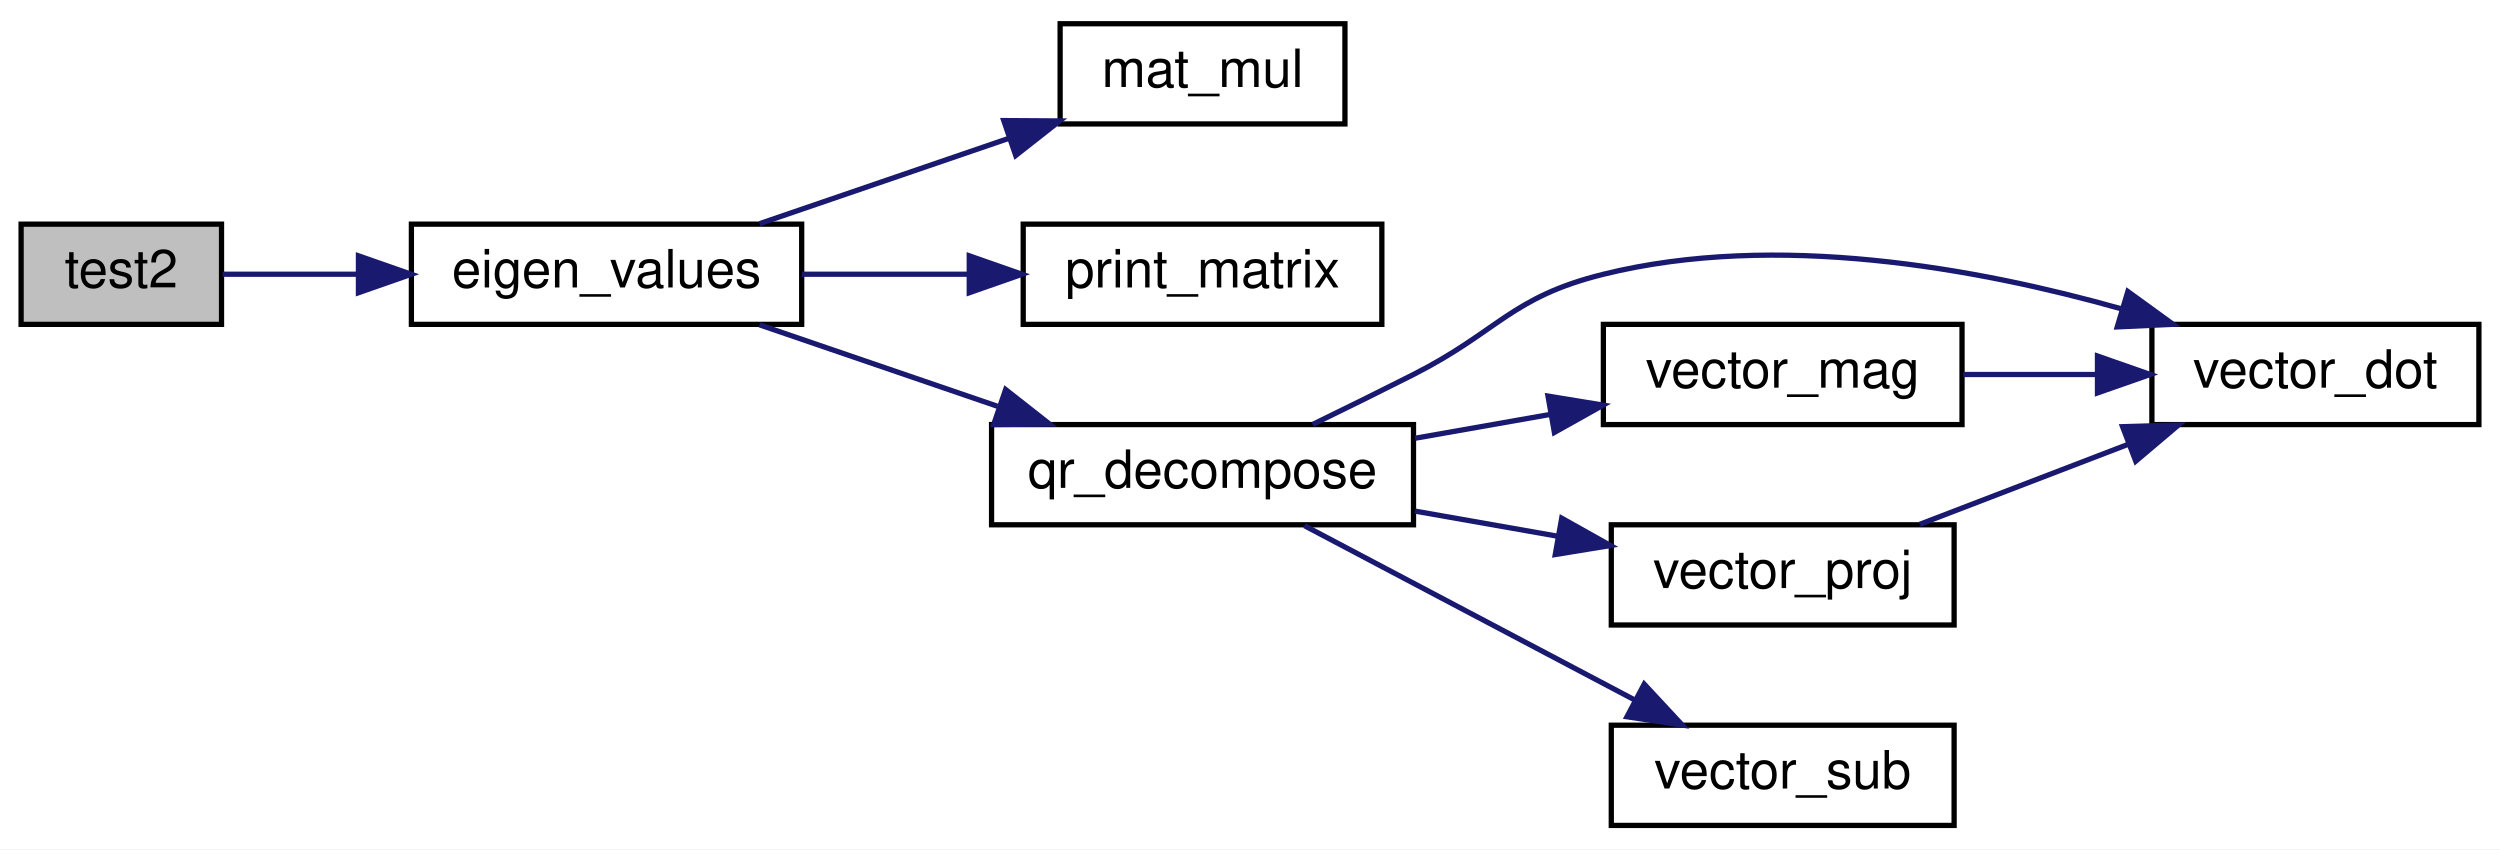
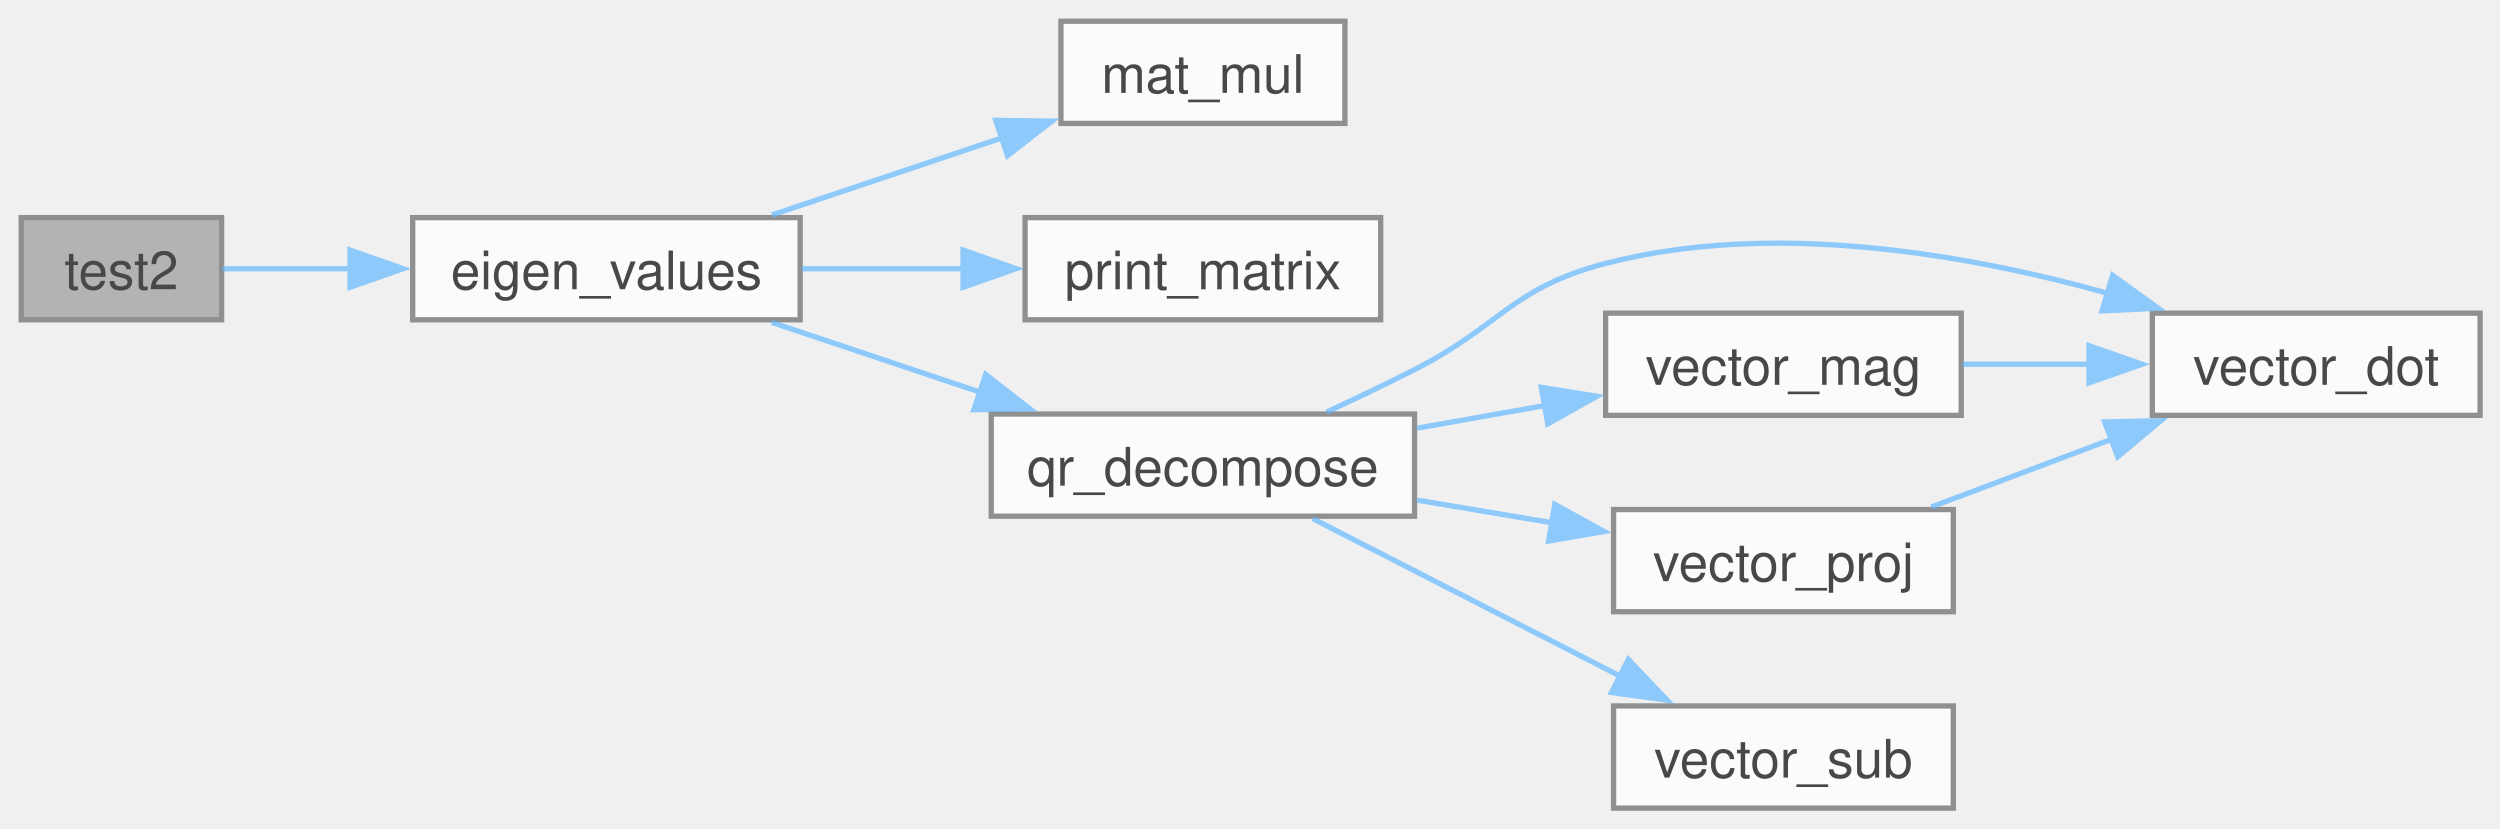
- <svg xmlns="http://www.w3.org/2000/svg" xmlns:xlink="http://www.w3.org/1999/xlink" width="474pt" height="161pt" viewBox="0.00 0.00 474.00 161.00">
-   <g id="graph0" class="graph" transform="scale(1 1) rotate(0) translate(4 157)">
-     <polygon fill="white" stroke="transparent" points="-4,4 -4,-157 470,-157 470,4 -4,4" />
-     <g id="node1" class="node">
-       <g id="a_node1">
-         <a xlink:title="test function to compute eigen values of a 2x2 matrix">
-           <polygon fill="#bfbfbf" stroke="black" points="0,-95.5 0,-114.5 38,-114.5 38,-95.5 0,-95.5" />
-           <text text-anchor="middle" x="19" y="-102.5" font-family="Helvetica,sans-Serif" font-size="10.00">test2</text>
-         </a>
+ <svg xmlns="http://www.w3.org/2000/svg" xmlns:xlink="http://www.w3.org/1999/xlink" width="471pt" height="156pt" viewBox="0.00 0.00 471.00 156.00">
+   <svg id="main" version="1.1" xml:space="preserve">
+     <style type="text/css">
+ .node, .edge {opacity: 0.7;}
+ .node.selected, .edge.selected {opacity: 1;}
+ .edge:hover path { stroke: red; }
+ .edge:hover polygon { stroke: red; fill: red; }
+ </style>
+     <svg id="graph" class="graph">
+       <g id="graph0" class="graph" transform="scale(1 1) rotate(0) translate(4 152.25)">
+         <g id="Node000001" class="node">
+           <g id="a_Node000001">
+             <a xlink:title="test function to compute eigen values of a 2x2 matrix">
+               <polygon fill="#999999" stroke="#666666" points="37.75,-111.25 0,-111.25 0,-92 37.75,-92 37.75,-111.25" />
+               <text xml:space="preserve" text-anchor="middle" x="18.88" y="-97.75" font-family="Helvetica,sans-Serif" font-size="10.00">test2</text>
+             </a>
+           </g>
+         </g>
+         <g id="Node000002" class="node">
+           <g id="a_Node000002">
+             <a xlink:href="../../d7/d50/qr__eigen__values_8c.html#a0d8ed79786d17df48396b333c09d05bb" target="_top" xlink:title="Compute eigen values using iterative shifted QR decomposition algorithm as follows:">
+               <polygon fill="white" stroke="#666666" points="146.75,-111.25 73.75,-111.25 73.75,-92 146.75,-92 146.75,-111.25" />
+               <text xml:space="preserve" text-anchor="middle" x="110.25" y="-97.75" font-family="Helvetica,sans-Serif" font-size="10.00">eigen_values</text>
+             </a>
+           </g>
+         </g>
+         <g id="edge1_Node000001_Node000002" class="edge">
+           <g id="a_edge1_Node000001_Node000002">
+             <a xlink:title=" ">
+               <path fill="none" stroke="#63b8ff" d="M37.96,-101.62C45.05,-101.62 53.55,-101.62 62.17,-101.62" />
+               <polygon fill="#63b8ff" stroke="#63b8ff" points="61.95,-105.13 71.95,-101.63 61.95,-98.13 61.95,-105.13" />
+             </a>
+           </g>
+         </g>
+         <g id="Node000003" class="node">
+           <g id="a_Node000003">
+             <a xlink:href="../../d7/d50/qr__eigen__values_8c.html#a5835240036dc02ee9a13e65c559fb907" target="_top" xlink:title="Perform multiplication of two matrices.">
+               <polygon fill="white" stroke="#666666" points="249.38,-148.25 195.88,-148.25 195.88,-129 249.38,-129 249.38,-148.25" />
+               <text xml:space="preserve" text-anchor="middle" x="222.62" y="-134.75" font-family="Helvetica,sans-Serif" font-size="10.00">mat_mul</text>
+             </a>
+           </g>
+         </g>
+         <g id="edge2_Node000002_Node000003" class="edge">
+           <g id="a_edge2_Node000002_Node000003">
+             <a xlink:title=" ">
+               <path fill="none" stroke="#63b8ff" d="M141.41,-111.74C154.81,-116.23 170.7,-121.55 184.79,-126.28" />
+               <polygon fill="#63b8ff" stroke="#63b8ff" points="183.6,-129.57 194.19,-129.43 185.82,-122.93 183.6,-129.57" />
+             </a>
+           </g>
+         </g>
+         <g id="Node000004" class="node">
+           <g id="a_Node000004">
+             <a xlink:href="../../d4/d68/qr__decompose_8h.html#a90562ce8c3707401e9c5809dece68d6a" target="_top" xlink:title="function to display matrix on stdout">
+               <polygon fill="white" stroke="#666666" points="256.12,-111.25 189.12,-111.25 189.12,-92 256.12,-92 256.12,-111.25" />
+               <text xml:space="preserve" text-anchor="middle" x="222.62" y="-97.75" font-family="Helvetica,sans-Serif" font-size="10.00">print_matrix</text>
+             </a>
+           </g>
+         </g>
+         <g id="edge3_Node000002_Node000004" class="edge">
+           <g id="a_edge3_Node000002_Node000004">
+             <a xlink:title=" ">
+               <path fill="none" stroke="#63b8ff" d="M147.09,-101.62C156.87,-101.62 167.59,-101.62 177.77,-101.62" />
+               <polygon fill="#63b8ff" stroke="#63b8ff" points="177.44,-105.13 187.44,-101.63 177.44,-98.13 177.44,-105.13" />
+             </a>
+           </g>
+         </g>
+         <g id="Node000005" class="node">
+           <g id="a_Node000005">
+             <a xlink:href="../../d4/d68/qr__decompose_8h.html#a45c7640d9d22c89c11beb1f567843c56" target="_top" xlink:title="Decompose matrix  using Gram-Schmidt process.">
+               <polygon fill="white" stroke="#666666" points="262.5,-74.25 182.75,-74.25 182.75,-55 262.5,-55 262.5,-74.25" />
+               <text xml:space="preserve" text-anchor="middle" x="222.62" y="-60.75" font-family="Helvetica,sans-Serif" font-size="10.00">qr_decompose</text>
+             </a>
+           </g>
+         </g>
+         <g id="edge4_Node000002_Node000005" class="edge">
+           <g id="a_edge4_Node000002_Node000005">
+             <a xlink:title=" ">
+               <path fill="none" stroke="#63b8ff" d="M141.41,-91.51C153.58,-87.44 167.8,-82.67 180.87,-78.29" />
+               <polygon fill="#63b8ff" stroke="#63b8ff" points="181.7,-81.7 190.07,-75.2 179.47,-75.06 181.7,-81.7" />
+             </a>
+           </g>
+         </g>
+         <g id="Node000006" class="node">
+           <g id="a_Node000006">
+             <a xlink:href="../../d4/d68/qr__decompose_8h.html#a3a584b79941a43d775f9d4ce446dbe05" target="_top" xlink:title="Compute dot product of two vectors of equal lengths.">
+               <polygon fill="white" stroke="#666666" points="463.25,-93.25 401.5,-93.25 401.5,-74 463.25,-74 463.25,-93.25" />
+               <text xml:space="preserve" text-anchor="middle" x="432.38" y="-79.75" font-family="Helvetica,sans-Serif" font-size="10.00">vector_dot</text>
+             </a>
+           </g>
+         </g>
+         <g id="edge5_Node000005_Node000006" class="edge">
+           <g id="a_edge5_Node000005_Node000006">
+             <a xlink:title=" ">
+               <path fill="none" stroke="#63b8ff" d="M245.96,-74.63C251.41,-77.16 257.2,-79.93 262.5,-82.62 278.82,-90.92 280.78,-98.03 298.5,-102.62 329.88,-110.76 366.4,-104.44 393.2,-96.97" />
+               <polygon fill="#63b8ff" stroke="#63b8ff" points="394.01,-100.38 402.6,-94.18 392.02,-93.68 394.01,-100.38" />
+             </a>
+           </g>
+         </g>
+         <g id="Node000007" class="node">
+           <g id="a_Node000007">
+             <a xlink:href="../../d4/d68/qr__decompose_8h.html#abeec1f78a7a7e7251687e75340331212" target="_top" xlink:title="Compute magnitude of vector.">
+               <polygon fill="white" stroke="#666666" points="365.5,-93.25 298.5,-93.25 298.5,-74 365.5,-74 365.5,-93.25" />
+               <text xml:space="preserve" text-anchor="middle" x="332" y="-79.75" font-family="Helvetica,sans-Serif" font-size="10.00">vector_mag</text>
+             </a>
+           </g>
+         </g>
+         <g id="edge6_Node000005_Node000007" class="edge">
+           <g id="a_edge6_Node000005_Node000007">
+             <a xlink:title=" ">
+               <path fill="none" stroke="#63b8ff" d="M263,-71.59C270.89,-72.99 279.23,-74.46 287.26,-75.88" />
+               <polygon fill="#63b8ff" stroke="#63b8ff" points="286.38,-79.28 296.84,-77.58 287.6,-72.39 286.38,-79.28" />
+             </a>
+           </g>
+         </g>
+         <g id="Node000008" class="node">
+           <g id="a_Node000008">
+             <a xlink:href="../../d4/d68/qr__decompose_8h.html#a2ed4977f38642dca8b10c16a823c740b" target="_top" xlink:title="Compute projection of vector  on  defined as.">
+               <polygon fill="white" stroke="#666666" points="364,-56.25 300,-56.25 300,-37 364,-37 364,-56.25" />
+               <text xml:space="preserve" text-anchor="middle" x="332" y="-42.75" font-family="Helvetica,sans-Serif" font-size="10.00">vector_proj</text>
+             </a>
+           </g>
+         </g>
+         <g id="edge8_Node000005_Node000008" class="edge">
+           <g id="a_edge8_Node000005_Node000008">
+             <a xlink:title=" ">
+               <path fill="none" stroke="#63b8ff" d="M263,-58.02C271.31,-56.63 280.12,-55.16 288.54,-53.74" />
+               <polygon fill="#63b8ff" stroke="#63b8ff" points="288.92,-57.23 298.2,-52.12 287.76,-50.32 288.92,-57.23" />
+             </a>
+           </g>
+         </g>
+         <g id="Node000009" class="node">
+           <g id="a_Node000009">
+             <a xlink:href="../../d4/d68/qr__decompose_8h.html#a5ee39e7c8fce8a604dcf7009ce101c02" target="_top" xlink:title="Compute vector subtraction.">
+               <polygon fill="white" stroke="#666666" points="364,-19.25 300,-19.25 300,0 364,0 364,-19.25" />
+               <text xml:space="preserve" text-anchor="middle" x="332" y="-5.75" font-family="Helvetica,sans-Serif" font-size="10.00">vector_sub</text>
+             </a>
+           </g>
+         </g>
+         <g id="edge10_Node000005_Node000009" class="edge">
+           <g id="a_edge10_Node000005_Node000009">
+             <a xlink:title=" ">
+               <path fill="none" stroke="#63b8ff" d="M243.32,-54.54C259.51,-46.24 282.72,-34.35 301.19,-24.89" />
+               <polygon fill="#63b8ff" stroke="#63b8ff" points="302.78,-28.01 310.08,-20.34 299.59,-21.78 302.78,-28.01" />
+             </a>
+           </g>
+         </g>
+         <g id="edge7_Node000007_Node000006" class="edge">
+           <g id="a_edge7_Node000007_Node000006">
+             <a xlink:title=" ">
+               <path fill="none" stroke="#63b8ff" d="M365.76,-83.62C373.42,-83.62 381.68,-83.62 389.67,-83.62" />
+               <polygon fill="#63b8ff" stroke="#63b8ff" points="389.57,-87.13 399.57,-83.63 389.57,-80.13 389.57,-87.13" />
+             </a>
+           </g>
+         </g>
+         <g id="edge9_Node000008_Node000006" class="edge">
+           <g id="a_edge9_Node000008_Node000006">
+             <a xlink:title=" ">
+               <path fill="none" stroke="#63b8ff" d="M359.88,-56.74C370.4,-60.69 382.65,-65.3 394,-69.57" />
+               <polygon fill="#63b8ff" stroke="#63b8ff" points="392.52,-72.75 403.11,-72.99 394.98,-66.2 392.52,-72.75" />
+             </a>
+           </g>
+         </g>
      </g>
-     </g>
-     <g id="node2" class="node">
-       <g id="a_node2">
-         <a xlink:href="../../d7/d50/qr__eigen__values_8c.html#a0d8ed79786d17df48396b333c09d05bb" target="_top" xlink:title="Compute eigen values using iterative shifted QR decomposition algorithm as follows:">
-           <polygon fill="white" stroke="black" points="74,-95.5 74,-114.5 148,-114.5 148,-95.5 74,-95.5" />
-           <text text-anchor="middle" x="111" y="-102.5" font-family="Helvetica,sans-Serif" font-size="10.00">eigen_values</text>
-         </a>
-       </g>
-     </g>
-     <g id="edge1" class="edge">
-       <path fill="none" stroke="midnightblue" d="M38.21,-105C45.68,-105 54.69,-105 63.76,-105" />
-       <polygon fill="midnightblue" stroke="midnightblue" points="63.96,-108.5 73.96,-105 63.96,-101.5 63.96,-108.5" />
-     </g>
-     <g id="node3" class="node">
-       <g id="a_node3">
-         <a xlink:href="../../d7/d50/qr__eigen__values_8c.html#a741477692f001a805b0fea942c9dc2b9" target="_top" xlink:title="Perform multiplication of two matrices.">
-           <polygon fill="white" stroke="black" points="197,-133.5 197,-152.5 251,-152.5 251,-133.5 197,-133.5" />
-           <text text-anchor="middle" x="224" y="-140.5" font-family="Helvetica,sans-Serif" font-size="10.00">mat_mul</text>
-         </a>
-       </g>
-     </g>
-     <g id="edge2" class="edge">
-       <path fill="none" stroke="midnightblue" d="M140.01,-114.59C154.34,-119.49 171.94,-125.52 187.24,-130.76" />
-       <polygon fill="midnightblue" stroke="midnightblue" points="186.31,-134.14 196.91,-134.07 188.58,-127.52 186.31,-134.14" />
-     </g>
-     <g id="node4" class="node">
-       <g id="a_node4">
-         <a xlink:href="../../d4/d68/qr__decompose_8h.html#a90562ce8c3707401e9c5809dece68d6a" target="_top" xlink:title="function to display matrix on stdout">
-           <polygon fill="white" stroke="black" points="190,-95.5 190,-114.5 258,-114.5 258,-95.5 190,-95.5" />
-           <text text-anchor="middle" x="224" y="-102.5" font-family="Helvetica,sans-Serif" font-size="10.00">print_matrix</text>
-         </a>
-       </g>
-     </g>
-     <g id="edge3" class="edge">
-       <path fill="none" stroke="midnightblue" d="M148.04,-105C158.1,-105 169.15,-105 179.59,-105" />
-       <polygon fill="midnightblue" stroke="midnightblue" points="179.77,-108.5 189.77,-105 179.77,-101.5 179.77,-108.5" />
-     </g>
-     <g id="node5" class="node">
-       <g id="a_node5">
-         <a xlink:href="../../d4/d68/qr__decompose_8h.html#a45c7640d9d22c89c11beb1f567843c56" target="_top" xlink:title="Decompose matrix  using Gram-Schmidt process.">
-           <polygon fill="white" stroke="black" points="184,-57.5 184,-76.5 264,-76.5 264,-57.5 184,-57.5" />
-           <text text-anchor="middle" x="224" y="-64.5" font-family="Helvetica,sans-Serif" font-size="10.00">qr_decompose</text>
-         </a>
-       </g>
-     </g>
-     <g id="edge4" class="edge">
-       <path fill="none" stroke="midnightblue" d="M140.01,-95.41C153.68,-90.73 170.33,-85.03 185.12,-79.97" />
-       <polygon fill="midnightblue" stroke="midnightblue" points="186.67,-83.14 195,-76.59 184.4,-76.51 186.67,-83.14" />
-     </g>
-     <g id="node6" class="node">
-       <g id="a_node6">
-         <a xlink:href="../../d4/d68/qr__decompose_8h.html#a3a584b79941a43d775f9d4ce446dbe05" target="_top" xlink:title="Compute dot product of two vectors of equal lengths.">
-           <polygon fill="white" stroke="black" points="404,-76.5 404,-95.5 466,-95.5 466,-76.5 404,-76.5" />
-           <text text-anchor="middle" x="435" y="-83.5" font-family="Helvetica,sans-Serif" font-size="10.00">vector_dot</text>
-         </a>
-       </g>
-     </g>
-     <g id="edge5" class="edge">
-       <path fill="none" stroke="midnightblue" d="M244.9,-76.54C251.05,-79.53 257.82,-82.87 264,-86 280.13,-94.19 282.44,-100.65 300,-105 332.76,-113.12 370.95,-106.14 398.16,-98.46" />
-       <polygon fill="midnightblue" stroke="midnightblue" points="399.44,-101.73 408.01,-95.51 397.43,-95.02 399.44,-101.73" />
-     </g>
-     <g id="node7" class="node">
-       <g id="a_node7">
-         <a xlink:href="../../d4/d68/qr__decompose_8h.html#abeec1f78a7a7e7251687e75340331212" target="_top" xlink:title="Compute magnitude of vector.">
-           <polygon fill="white" stroke="black" points="300,-76.5 300,-95.5 368,-95.5 368,-76.5 300,-76.5" />
-           <text text-anchor="middle" x="334" y="-83.5" font-family="Helvetica,sans-Serif" font-size="10.00">vector_mag</text>
-         </a>
-       </g>
-     </g>
-     <g id="edge6" class="edge">
-       <path fill="none" stroke="midnightblue" d="M264.3,-73.91C272.61,-75.38 281.44,-76.93 289.89,-78.42" />
-       <polygon fill="midnightblue" stroke="midnightblue" points="289.5,-81.9 299.95,-80.19 290.71,-75.01 289.5,-81.9" />
-     </g>
-     <g id="node8" class="node">
-       <g id="a_node8">
-         <a xlink:href="../../d4/d68/qr__decompose_8h.html#a82b20e027437df768d7e994cf4cae29f" target="_top" xlink:title="Compute projection of vector  on  defined as.">
-           <polygon fill="white" stroke="black" points="301.5,-38.5 301.5,-57.5 366.5,-57.5 366.5,-38.5 301.5,-38.5" />
-           <text text-anchor="middle" x="334" y="-45.5" font-family="Helvetica,sans-Serif" font-size="10.00">vector_proj</text>
-         </a>
-       </g>
-     </g>
-     <g id="edge8" class="edge">
-       <path fill="none" stroke="midnightblue" d="M264.3,-60.09C273.05,-58.55 282.37,-56.91 291.22,-55.35" />
-       <polygon fill="midnightblue" stroke="midnightblue" points="292.1,-58.75 301.34,-53.57 290.88,-51.86 292.1,-58.75" />
-     </g>
-     <g id="node9" class="node">
-       <g id="a_node9">
-         <a xlink:href="../../d4/d68/qr__decompose_8h.html#a6b6a0e75e75ff7919057dd275bb69145" target="_top" xlink:title="Compute vector subtraction.">
-           <polygon fill="white" stroke="black" points="301.5,-0.5 301.5,-19.5 366.5,-19.5 366.5,-0.5 301.5,-0.5" />
-           <text text-anchor="middle" x="334" y="-7.5" font-family="Helvetica,sans-Serif" font-size="10.00">vector_sub</text>
-         </a>
-       </g>
-     </g>
-     <g id="edge10" class="edge">
-       <path fill="none" stroke="midnightblue" d="M243.32,-57.33C260.49,-48.27 286.37,-34.61 305.93,-24.29" />
-       <polygon fill="midnightblue" stroke="midnightblue" points="307.74,-27.29 314.95,-19.53 304.47,-21.1 307.74,-27.29" />
-     </g>
-     <g id="edge7" class="edge">
-       <path fill="none" stroke="midnightblue" d="M368.24,-86C376.39,-86 385.2,-86 393.64,-86" />
-       <polygon fill="midnightblue" stroke="midnightblue" points="393.68,-89.5 403.68,-86 393.68,-82.5 393.68,-89.5" />
-     </g>
-     <g id="edge9" class="edge">
-       <path fill="none" stroke="midnightblue" d="M359.98,-57.59C371.94,-62.18 386.45,-67.75 399.45,-72.74" />
-       <polygon fill="midnightblue" stroke="midnightblue" points="398.44,-76.1 409.03,-76.41 400.94,-69.56 398.44,-76.1" />
-     </g>
-   </g>
+     </svg>
+   </svg>
+   <style type="text/css">
+ 
+ [data-mouse-over-selected='false'] { opacity: 0.7; }
+ [data-mouse-over-selected='true']  { opacity: 1.0; }
+ 
+ </style>
</svg>
